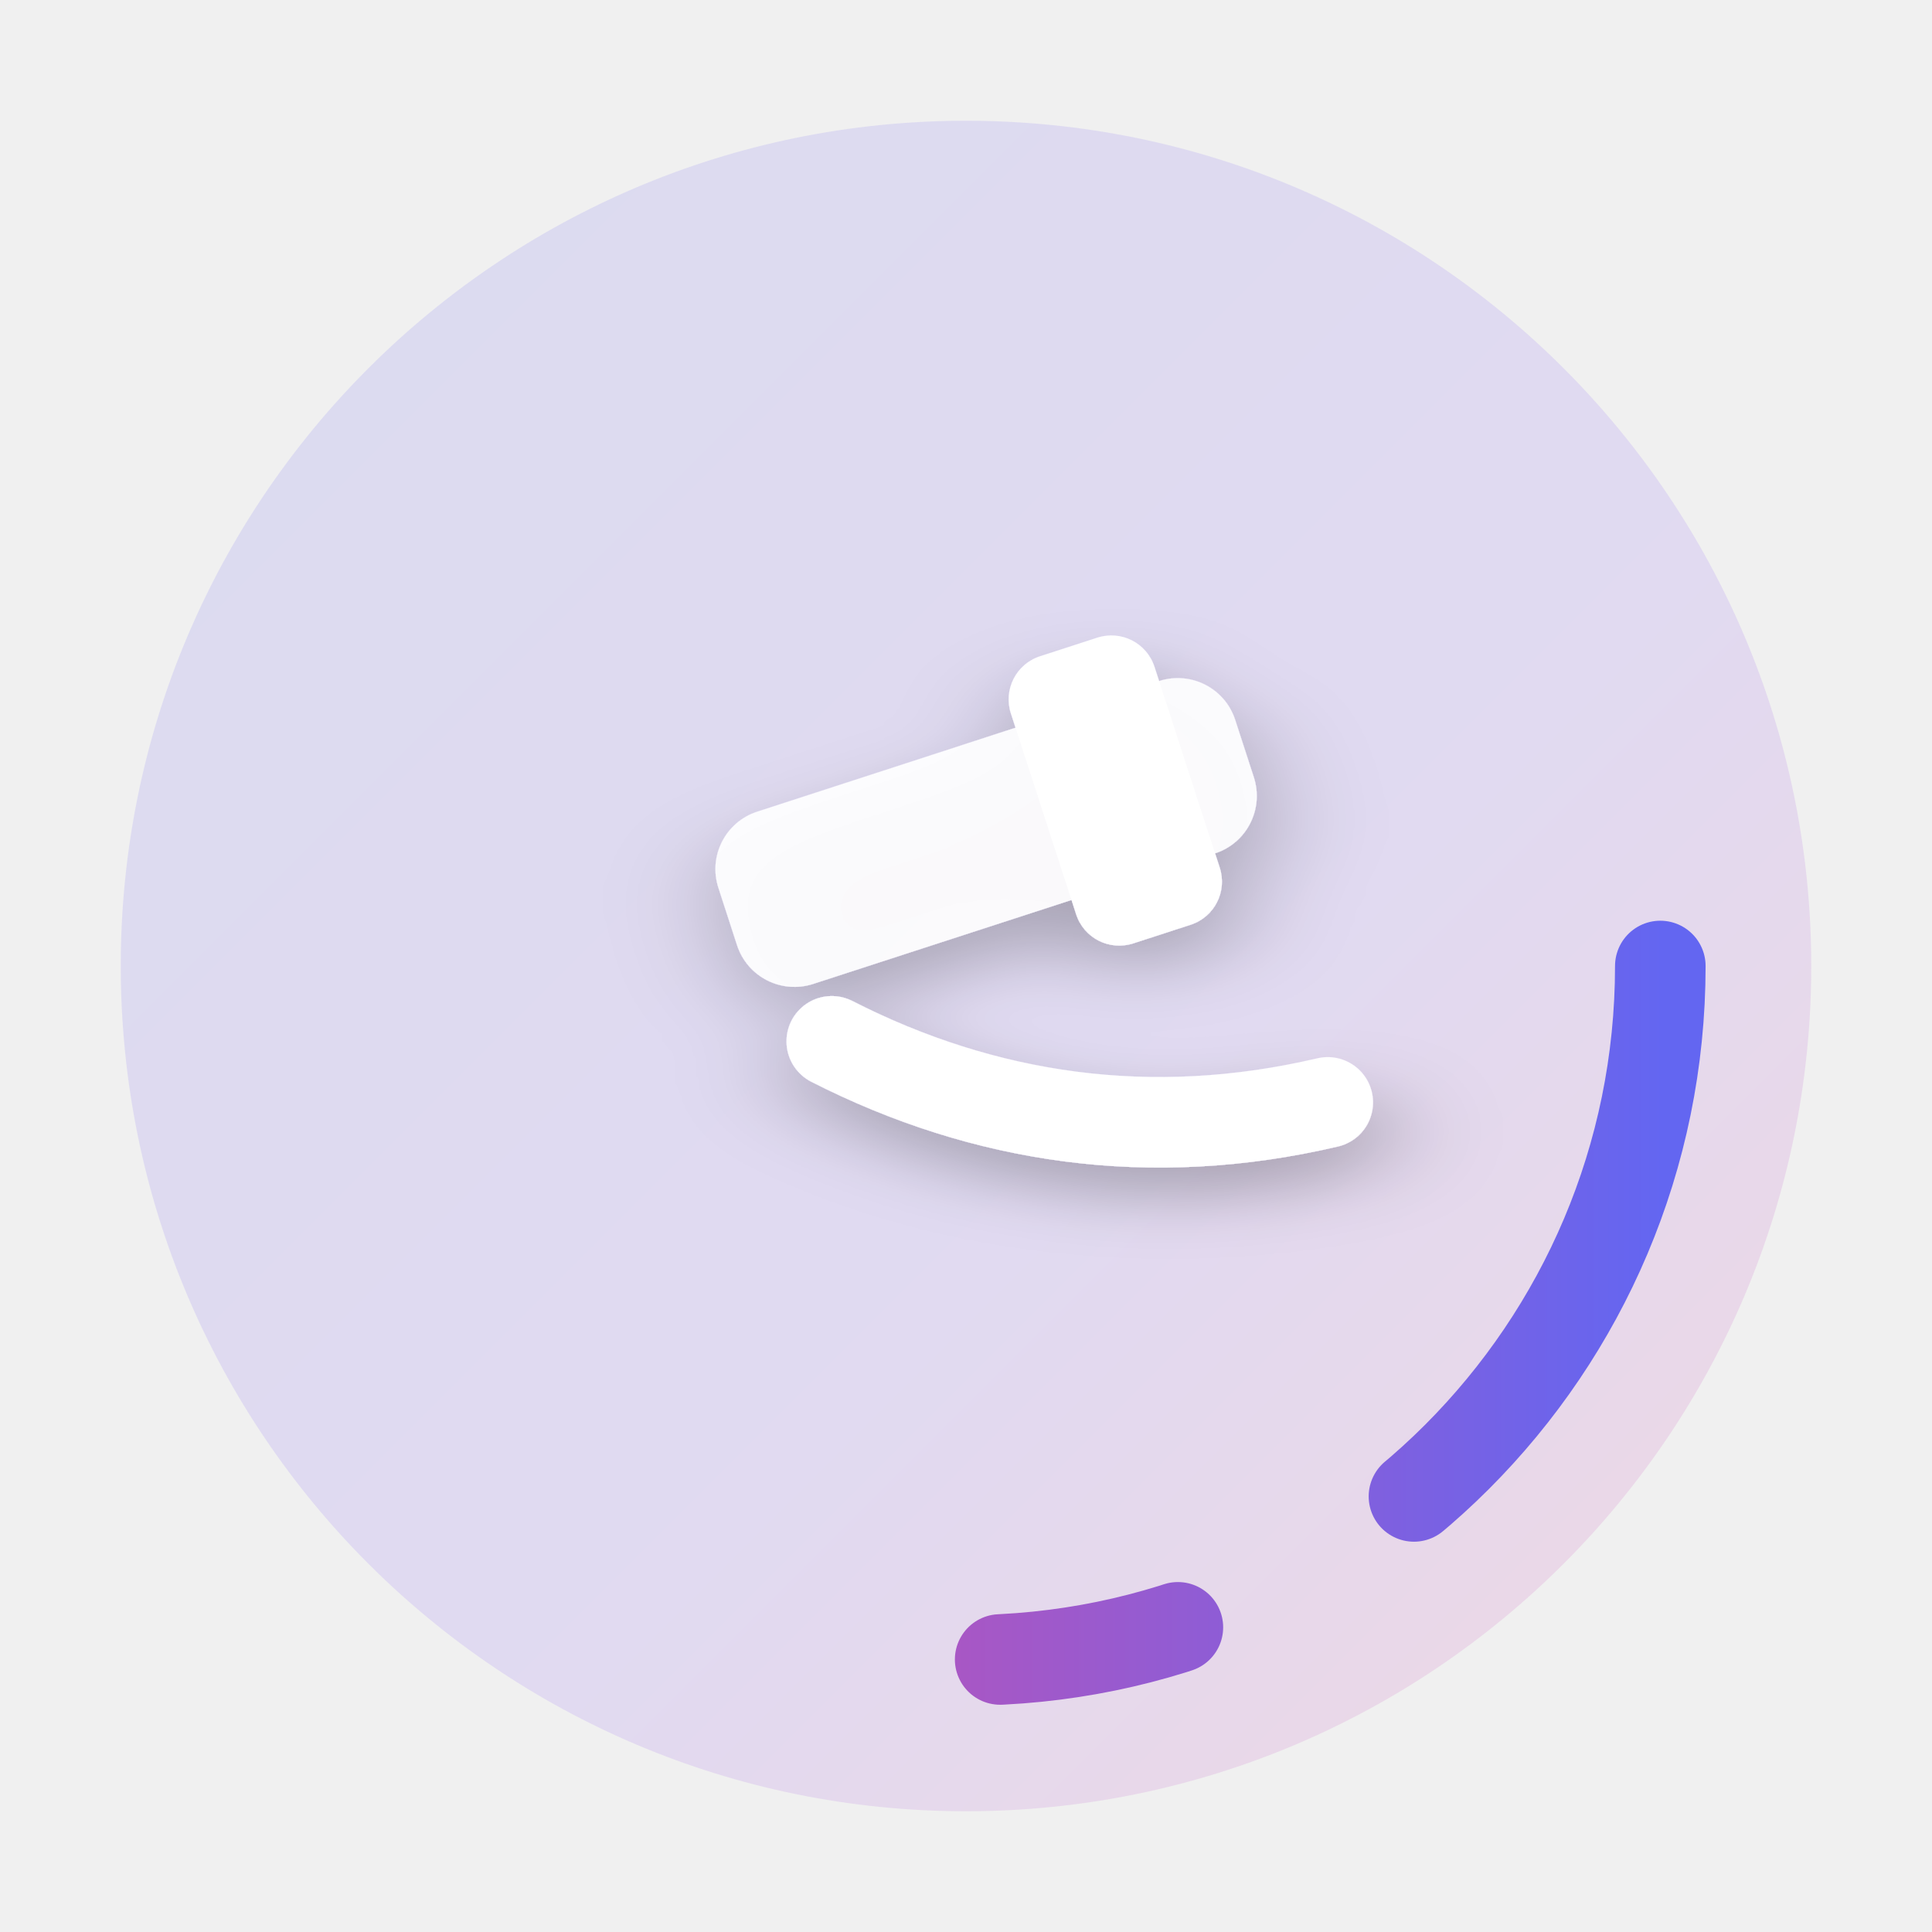
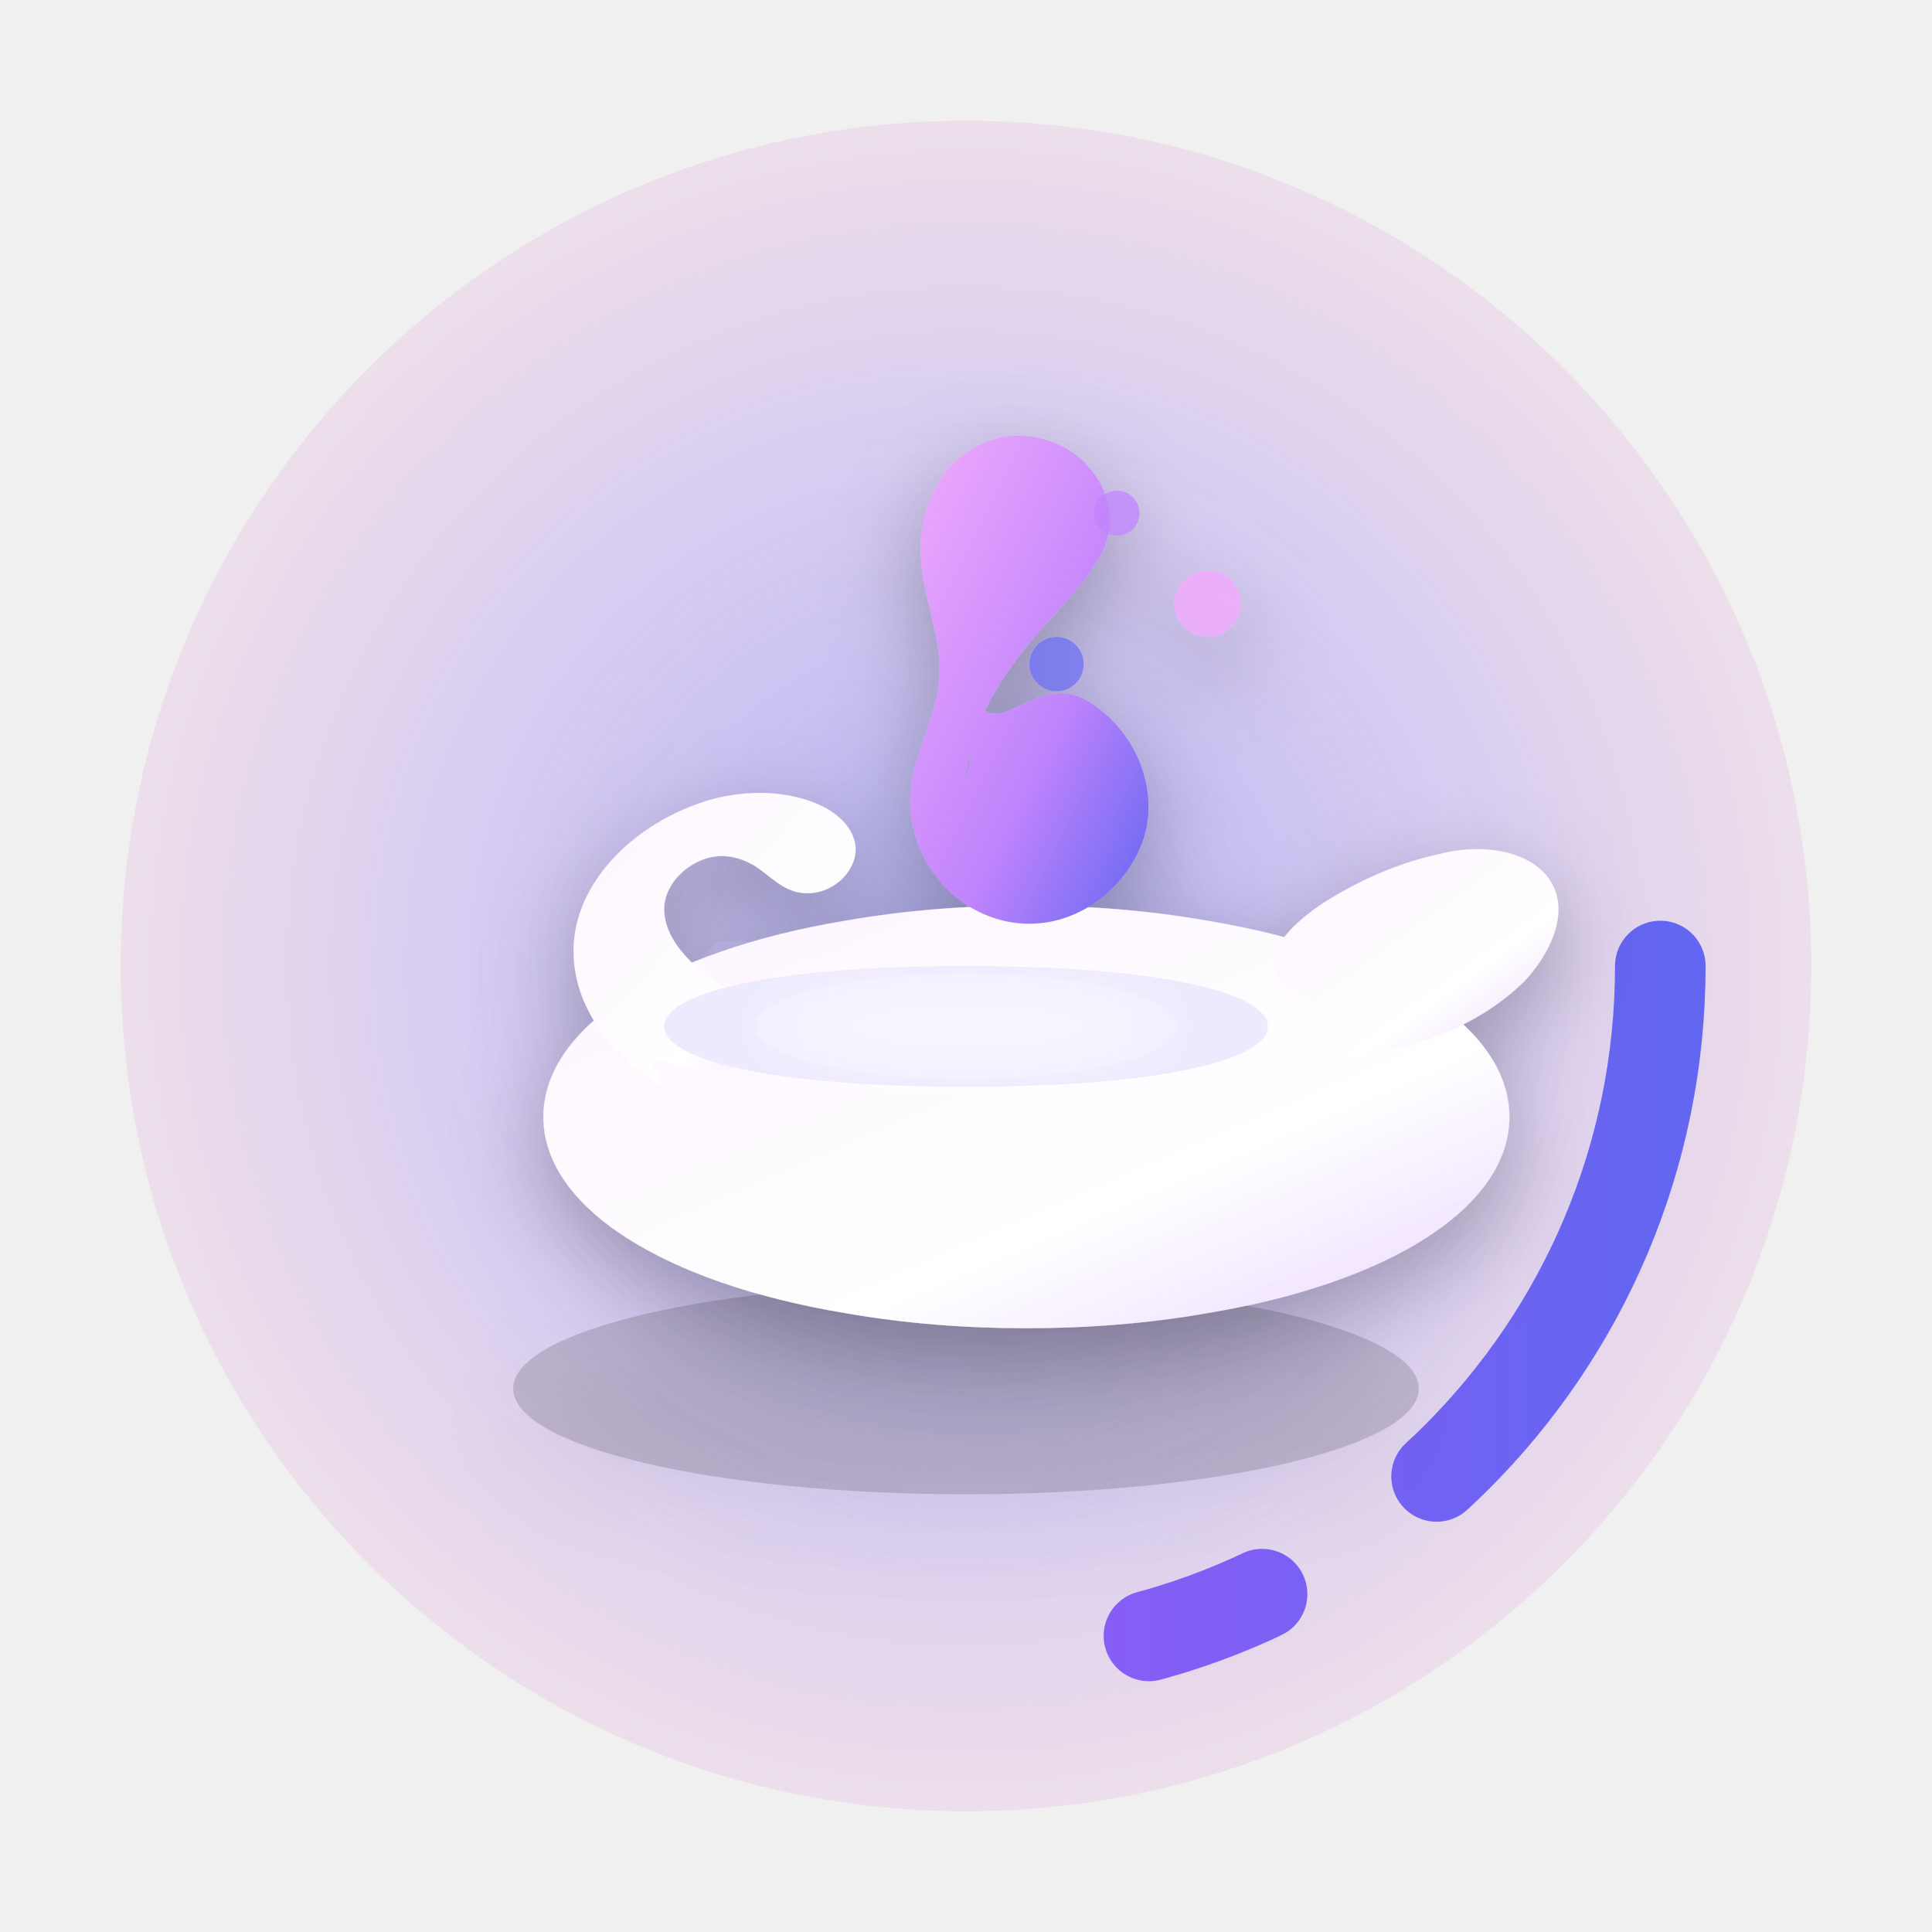
- <svg xmlns="http://www.w3.org/2000/svg" width="128" height="128" viewBox="0 0 128 128" role="img" aria-labelledby="title desc">
+ <svg xmlns="http://www.w3.org/2000/svg" width="128" height="128" viewBox="0 0 128 128" role="img" aria-labelledby="logoTitle logoDesc">
  <defs>
-     <linearGradient id="g" x1="0%" y1="0%" x2="100%" y2="100%">
-       <stop offset="0%" stop-color="#6366f1" />
-       <stop offset="60%" stop-color="#8b5cf6" />
-       <stop offset="100%" stop-color="#ec4899" />
-     </linearGradient>
-     <linearGradient id="g2" x1="0%" y1="0%" x2="100%" y2="0%">
+     <radialGradient id="rg-bg" cx="50%" cy="50%" r="60%">
+       <stop offset="0%" stop-color="#6366f1" stop-opacity="0.45" />
+       <stop offset="55%" stop-color="#8b5cf6" stop-opacity="0.22" />
+       <stop offset="100%" stop-color="#ec4899" stop-opacity="0.05" />
+     </radialGradient>
+     <linearGradient id="stroke-ring" x1="0%" y1="0%" x2="100%" y2="0%">
      <stop offset="0%" stop-color="#ec4899" />
+       <stop offset="55%" stop-color="#8b5cf6" />
      <stop offset="100%" stop-color="#6366f1" />
    </linearGradient>
-     <filter id="shadow" x="-20%" y="-20%" width="140%" height="140%">
-       <feDropShadow dx="0" dy="2" stdDeviation="3" flood-color="#000" flood-opacity="0.25" />
+     <linearGradient id="lamp-body" x1="0%" y1="0%" x2="100%" y2="100%">
+       <stop offset="0%" stop-color="#fdf4ff" />
+       <stop offset="65%" stop-color="#ffffff" />
+       <stop offset="100%" stop-color="#e9d5ff" />
+     </linearGradient>
+     <linearGradient id="flame" x1="0%" y1="0%" x2="100%" y2="100%">
+       <stop offset="0%" stop-color="#f0abfc" />
+       <stop offset="60%" stop-color="#c084fc" />
+       <stop offset="100%" stop-color="#6366f1" />
+     </linearGradient>
+     <filter id="inner-glow" x="-30%" y="-30%" width="160%" height="160%" color-interpolation-filters="sRGB">
+       <feGaussianBlur in="SourceGraphic" stdDeviation="2.2" result="blur" />
+       <feComposite in="blur" in2="SourceGraphic" operator="arithmetic" k2="0.7" k3="0.3" />
+     </filter>
+     <filter id="drop" x="-20%" y="-20%" width="140%" height="140%">
+       <feDropShadow dx="0" dy="2" stdDeviation="3" flood-color="#000" flood-opacity="0.28" />
    </filter>
  </defs>
-   <circle cx="64" cy="64" r="56" fill="url(#g)" opacity="0.15" />
-   <circle cx="64" cy="64" r="46" fill="none" stroke="url(#g2)" stroke-width="6" stroke-linecap="round" stroke-dasharray="40 18 12 300" />
-   <g filter="url(#shadow)" transform="translate(64 64) rotate(-18) translate(-32 -32)">
-     <rect x="18" y="18" width="36" height="12" rx="4" fill="#fff" opacity="0.9" />
-     <rect x="40" y="14" width="10" height="20" rx="3" fill="#fff" />
-     <path d="M22 34c8 8 18 13 30 14" stroke="#fff" stroke-width="6" stroke-linecap="round" fill="none" />
+   <circle cx="64" cy="64" r="56" fill="url(#rg-bg)" />
+   <circle cx="64" cy="64" r="46" fill="none" stroke="url(#stroke-ring)" stroke-width="6" stroke-linecap="round" stroke-dasharray="38 14 8 300" />
+   <g filter="url(#drop)" transform="translate(64 72) translate(-64 -72)">
+     <ellipse cx="64" cy="92" rx="30" ry="7" fill="#000" opacity="0.15" />
+     <path d="M36 74c0-6 8-11 20-13 4-0.7 8-1 12-1s8 .3 12 1c12 2 20 7 20 13 0 6-8 11-20 13-4 .7-8 1-12 1s-8-.3-12-1c-12-2-20-7-20-13Z" fill="url(#lamp-body)" />
+     <path d="M88 70c5 0 10-2 13-5 1.6-1.7 3-4.4 1.8-6.5-1.2-2.1-4.5-2.7-7.5-1.9-2.3.5-4.5 1.4-6.6 2.6-1.4.8-2.8 1.8-3.7 3-.9 1.2-.7 2.4.3 3.3 1 .9 2.7 1.5 4.7 1.5Z" fill="url(#lamp-body)" />
+     <path d="M44 72c-3.5-2-6-5.3-6-9 0-4.5 4-8.5 9-10 2.5-.7 5-.6 7 .2 2 .8 3 2.3 2.6 3.7-.4 1.4-2 2.6-3.8 2.2-1.2-.3-1.9-1.2-2.9-1.8-.9-.5-2-.8-3.2-.4-1.5.5-2.7 1.9-2.7 3.3 0 2.2 2.1 4.2 4.8 5.7 1.8 1 2.3 3 .9 4.3-1.2 1-3.5 1-6.7-.2Z" fill="url(#lamp-body)" />
+     <path d="M44 68c0-2.2 7-4 20-4s20 1.8 20 4-7 4-20 4-20-1.8-20-4Z" fill="#ede9fe" />
+     <ellipse cx="64" cy="68" rx="14" ry="3.5" fill="#ffffff" opacity="0.55" filter="url(#inner-glow)" />
+     <path d="M64 52c0-3.2 1.8-6.5 4.2-9.4 1.6-1.9 3.4-3.6 4.6-5.6 1.2-2 .9-4.4-.8-6.2-1.5-1.7-4.3-2.4-6.4-1.6-2.4.8-3.8 2.8-4.3 4.9-.6 2.1-.2 4.2.3 6.2.4 1.7.8 3.3.6 5-.3 2.6-1.9 5.1-1.9 7.7 0 4.5 3.6 8.2 7.9 8.2 3.6 0 6.8-2.7 7.7-6.1.8-3.4-1-7.1-4.1-8.8-2.3-1.2-4.6 1-5.8 1-1 0-1.2-.8-1.2-1.3Z" fill="url(#flame)" />
+     <circle cx="80" cy="40" r="2.2" fill="#f0abfc" opacity="0.85" />
+     <circle cx="74" cy="34" r="1.5" fill="#c084fc" opacity="0.75" />
+     <circle cx="70" cy="44" r="1.8" fill="#6366f1" opacity="0.65" />
  </g>
</svg>
